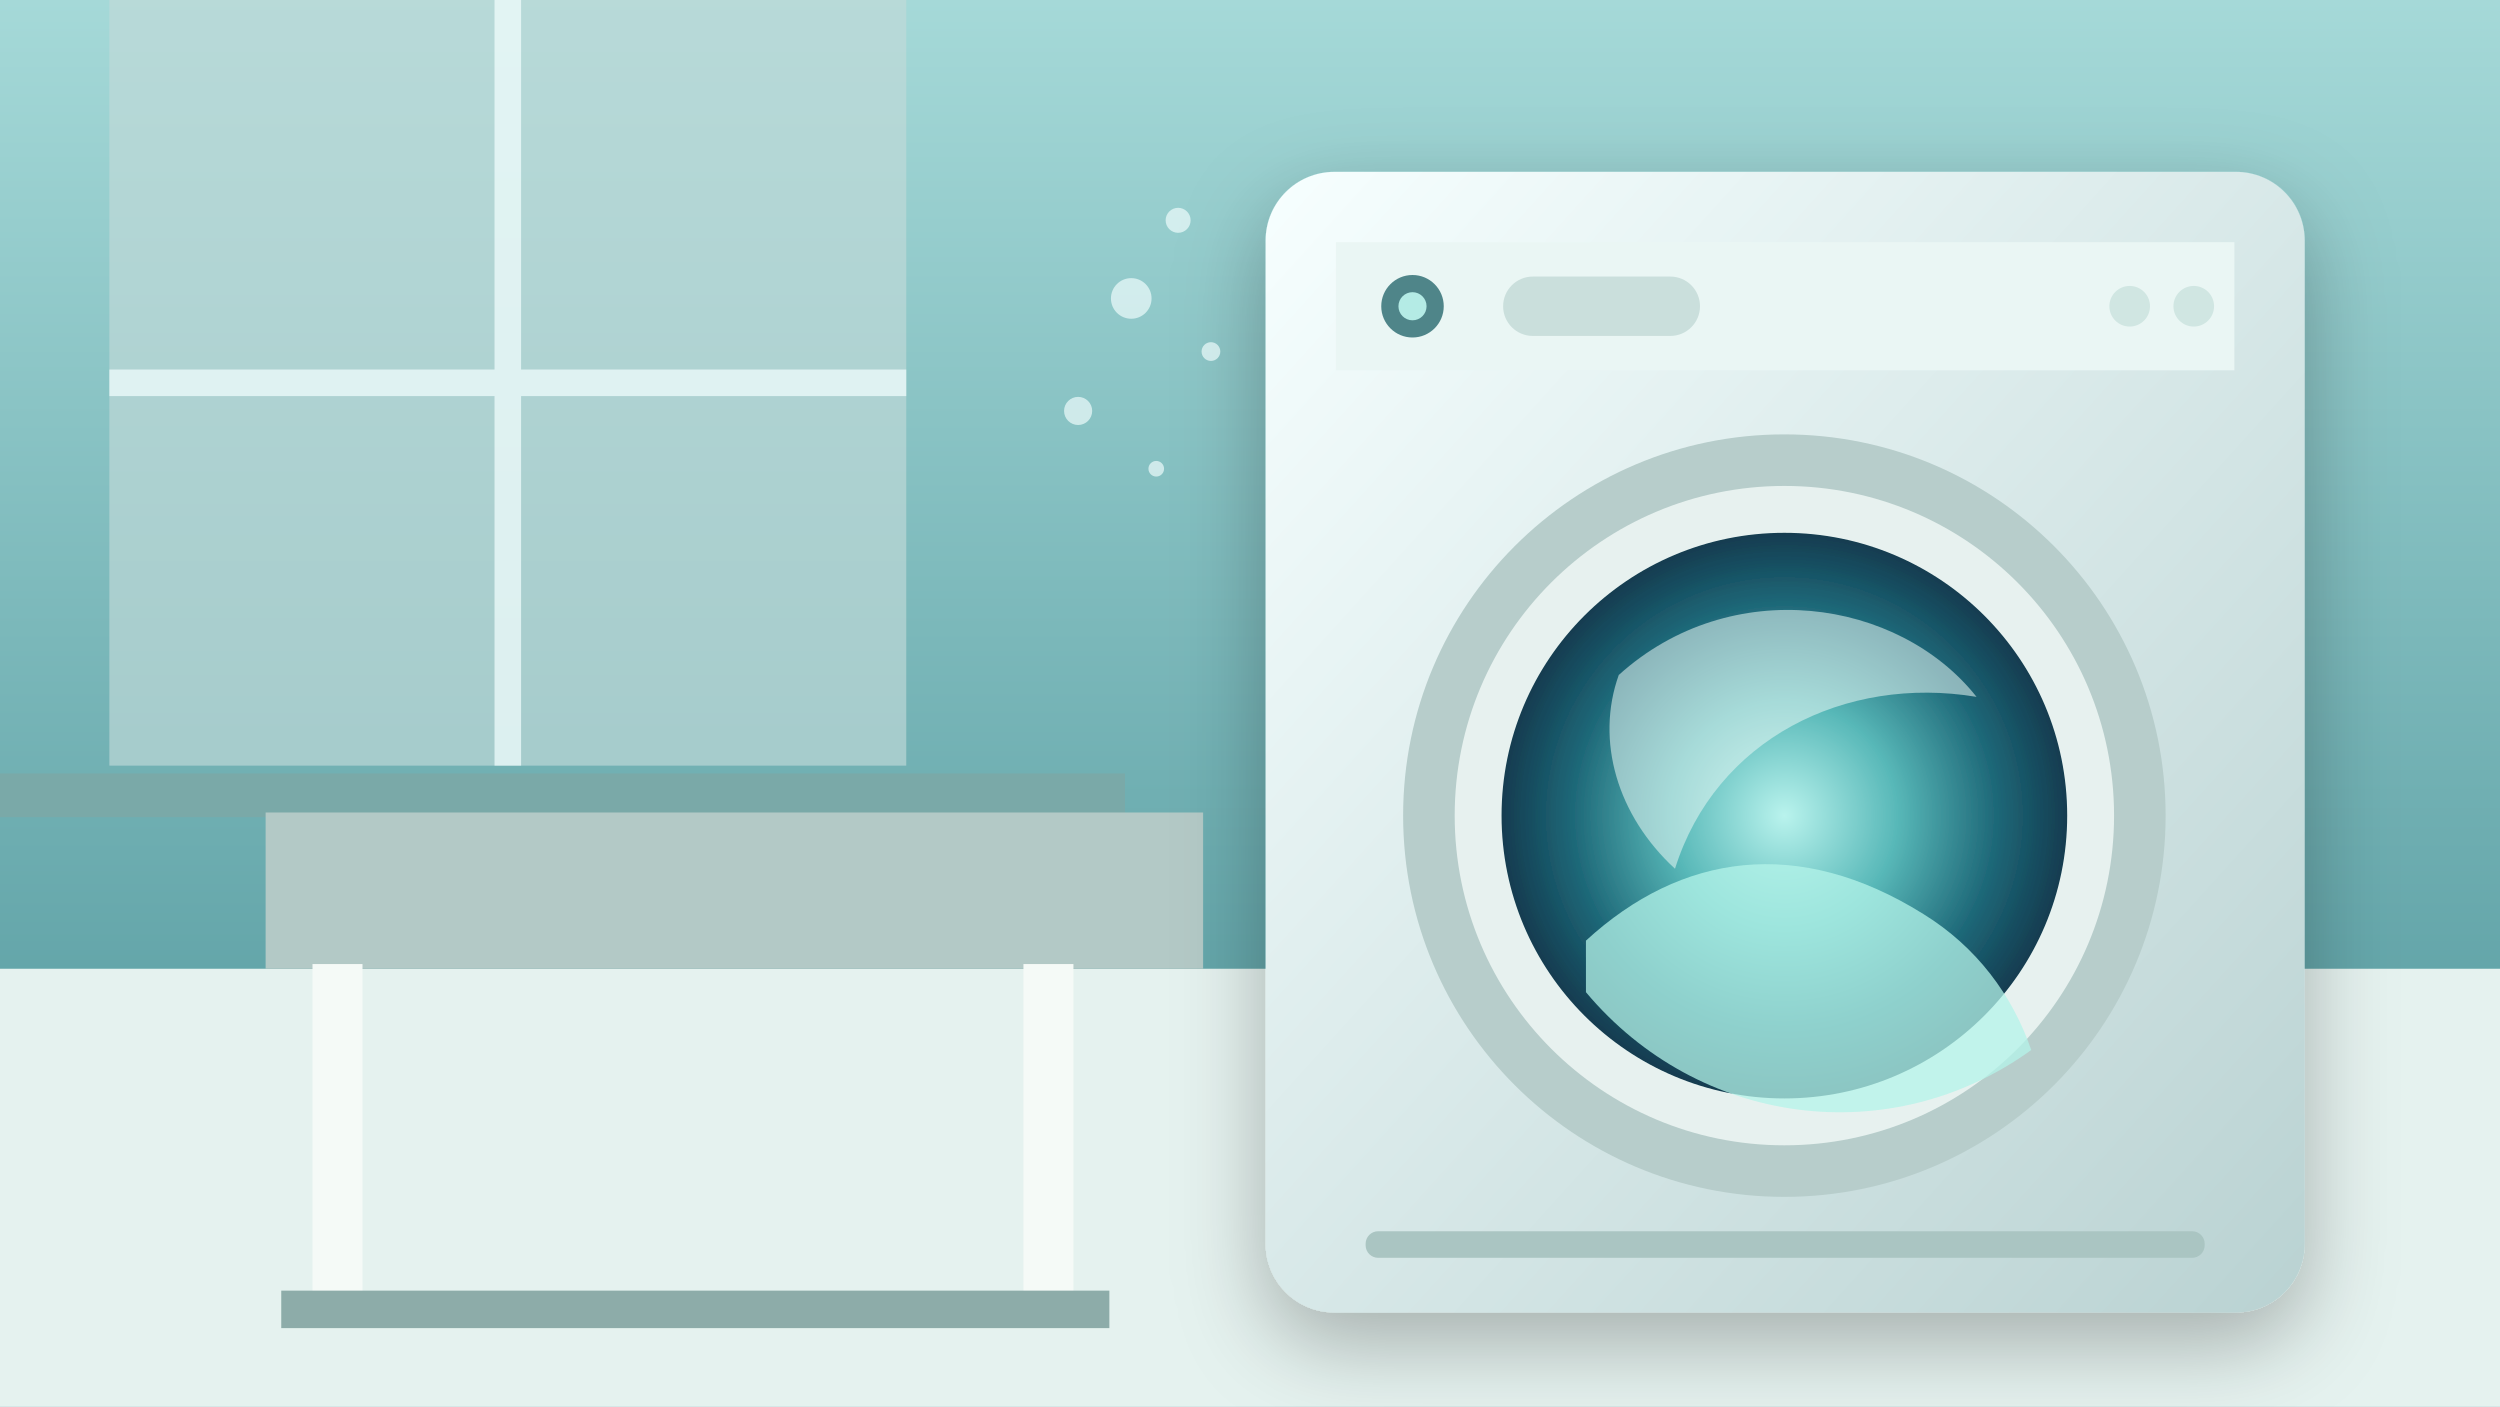
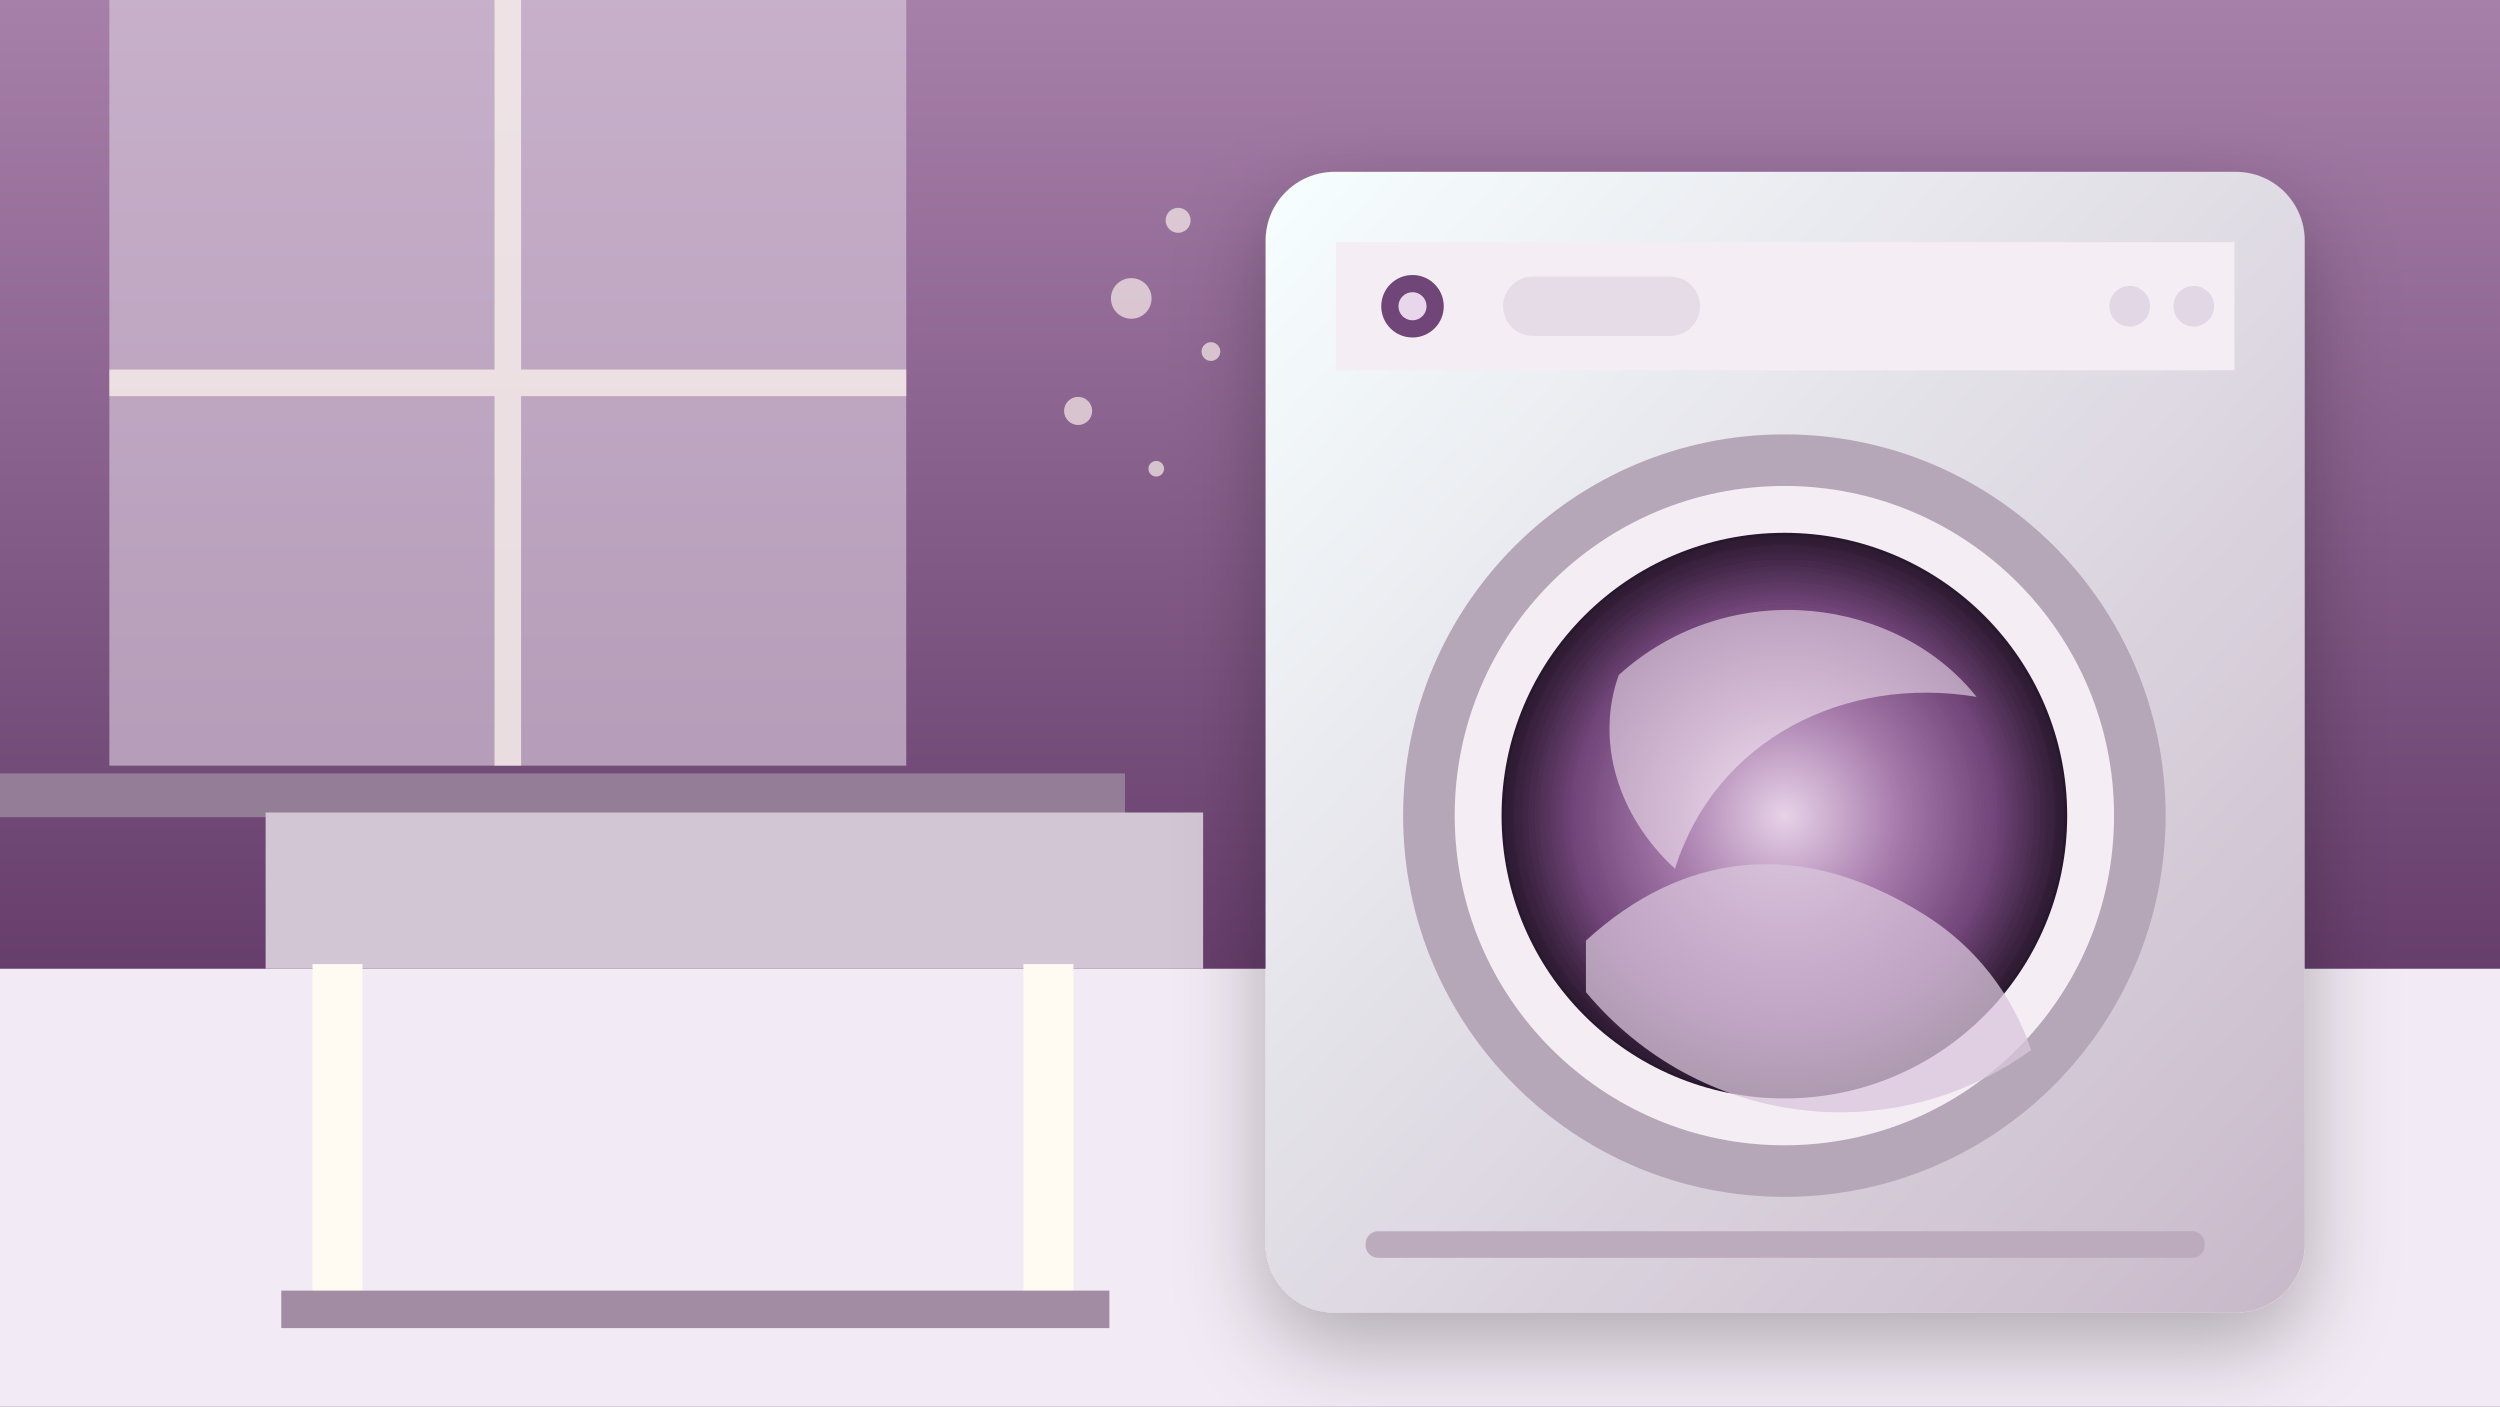
<svg xmlns="http://www.w3.org/2000/svg" viewBox="0 0 1600 900" fill="none">
  <defs>
    <linearGradient id="wall" x1="800" y1="0" x2="800" y2="900" gradientUnits="userSpaceOnUse">
-       <stop stop-color="#A5D9D8" />
-       <stop offset="1" stop-color="#478F95" />
+       <stop stop-color="#A780AA" />
+       <stop offset="1" stop-color="#49204F" />
    </linearGradient>
    <linearGradient id="machine" x1="0" y1="0" x2="1" y2="1">
      <stop stop-color="#F7FFFF" />
-       <stop offset="1" stop-color="#B9D2D2" />
+       <stop offset="1" stop-color="#C8B8C9" />
    </linearGradient>
    <radialGradient id="glass">
-       <stop stop-color="#B9F3ED" />
-       <stop offset=".4" stop-color="#58B8B8" />
-       <stop offset=".75" stop-color="#1E6878" />
-       <stop offset="1" stop-color="#123C50" />
+       <stop stop-color="#E7D2E8" />
+       <stop offset=".4" stop-color="#A77CAC" />
+       <stop offset=".75" stop-color="#704478" />
+       <stop offset="1" stop-color="#29182D" />
    </radialGradient>
    <filter id="shadow" x="-30%" y="-30%" width="160%" height="170%">
      <feGaussianBlur in="SourceAlpha" stdDeviation="28" />
      <feOffset dy="20" />
      <feComponentTransfer>
        <feFuncA type="linear" slope=".28" />
      </feComponentTransfer>
      <feMerge>
        <feMergeNode />
        <feMergeNode in="SourceGraphic" />
      </feMerge>
    </filter>
  </defs>
  <path fill="url(#wall)" d="M0 0h1600v900H0z" />
-   <path fill="#E5F2EF" d="M0 620h1600v280H0z" />
-   <path fill="#C2DAD8" d="M70 0h510v490H70z" opacity=".65" />
-   <path stroke="#F4FFFF" stroke-width="17" d="M325 0v490M70 245h510" opacity=".7" />
-   <path fill="#7AA9A8" d="M0 495h720v28H0z" />
-   <path fill="#B3C9C6" d="M170 520h600v100H170z" />
-   <path fill="#F5FAF7" d="M200 617h32v210h-32zm455 0h32v210h-32z" />
-   <path fill="#8DACA9" d="M180 826h530v24H180z" />
+   <path fill="#F2EAF4" d="M0 620h1600v280H0z" />
+   <path fill="#D8CADB" d="M70 0h510v490H70z" opacity=".65" />
+   <path stroke="#FFF8EF" stroke-width="17" d="M325 0v490M70 245h510" opacity=".7" />
+   <path fill="#947E97" d="M0 495h720v28H0z" />
+   <path fill="#D3C6D4" d="M170 520h600v100H170z" />
+   <path fill="#FFFAF2" d="M200 617h32v210h-32zm455 0h32v210h-32z" />
+   <path fill="#A18CA3" d="M180 826h530v24H180z" />
  <g filter="url(#shadow)" transform="translate(810 110)">
    <rect width="665" height="730" rx="44" fill="url(#machine)" />
-     <path fill="#EAF6F4" d="M45 45h575v82H45z" />
-     <circle cx="94" cy="86" r="20" fill="#4F8589" />
-     <circle cx="94" cy="86" r="9" fill="#B4EBE5" />
-     <rect x="152" y="67" width="126" height="38" rx="19" fill="#CADFDC" />
-     <circle cx="553" cy="86" r="13" fill="#D0E6E2" />
-     <circle cx="594" cy="86" r="13" fill="#D0E6E2" />
-     <circle cx="332" cy="412" r="244" fill="#B7CDCB" />
-     <circle cx="332" cy="412" r="211" fill="#E7F1EF" />
+     <path fill="#F5EDF4" d="M45 45h575v82H45z" />
+     <circle cx="94" cy="86" r="20" fill="#704478" />
+     <circle cx="94" cy="86" r="9" fill="#E8D6EA" />
+     <rect x="152" y="67" width="126" height="38" rx="19" fill="#E6DCE8" />
+     <circle cx="553" cy="86" r="13" fill="#E2D7E4" />
+     <circle cx="594" cy="86" r="13" fill="#E2D7E4" />
+     <circle cx="332" cy="412" r="244" fill="#B5A6B8" />
+     <circle cx="332" cy="412" r="211" fill="#F4EDF3" />
    <circle cx="332" cy="412" r="181" fill="url(#glass)" />
-     <path fill="#E7F7F4" d="M226 322c72-65 179-49 229 14-84-14-167 27-193 110-37-34-51-82-36-124Z" opacity=".55" />
-     <path fill="#B4F4E9" d="M205 492c61-56 136-67 216-17 34 21 57 52 69 87-90 65-213 49-285-37v-33Z" opacity=".75" />
-     <rect x="64" y="678" width="537" height="17" rx="8" fill="#AAC5C2" />
+     <path fill="#F7EDF5" d="M226 322c72-65 179-49 229 14-84-14-167 27-193 110-37-34-51-82-36-124Z" opacity=".55" />
+     <path fill="#D9C5DC" d="M205 492c61-56 136-67 216-17 34 21 57 52 69 87-90 65-213 49-285-37v-33Z" opacity=".75" />
+     <rect x="64" y="678" width="537" height="17" rx="8" fill="#BCAABD" />
  </g>
-   <g fill="#F4FFFF" opacity=".65">
+   <g fill="#FFF8EF" opacity=".65">
    <circle cx="754" cy="141" r="8" />
    <circle cx="724" cy="191" r="13" />
    <circle cx="775" cy="225" r="6" />
    <circle cx="690" cy="263" r="9" />
    <circle cx="740" cy="300" r="5" />
  </g>
</svg>
